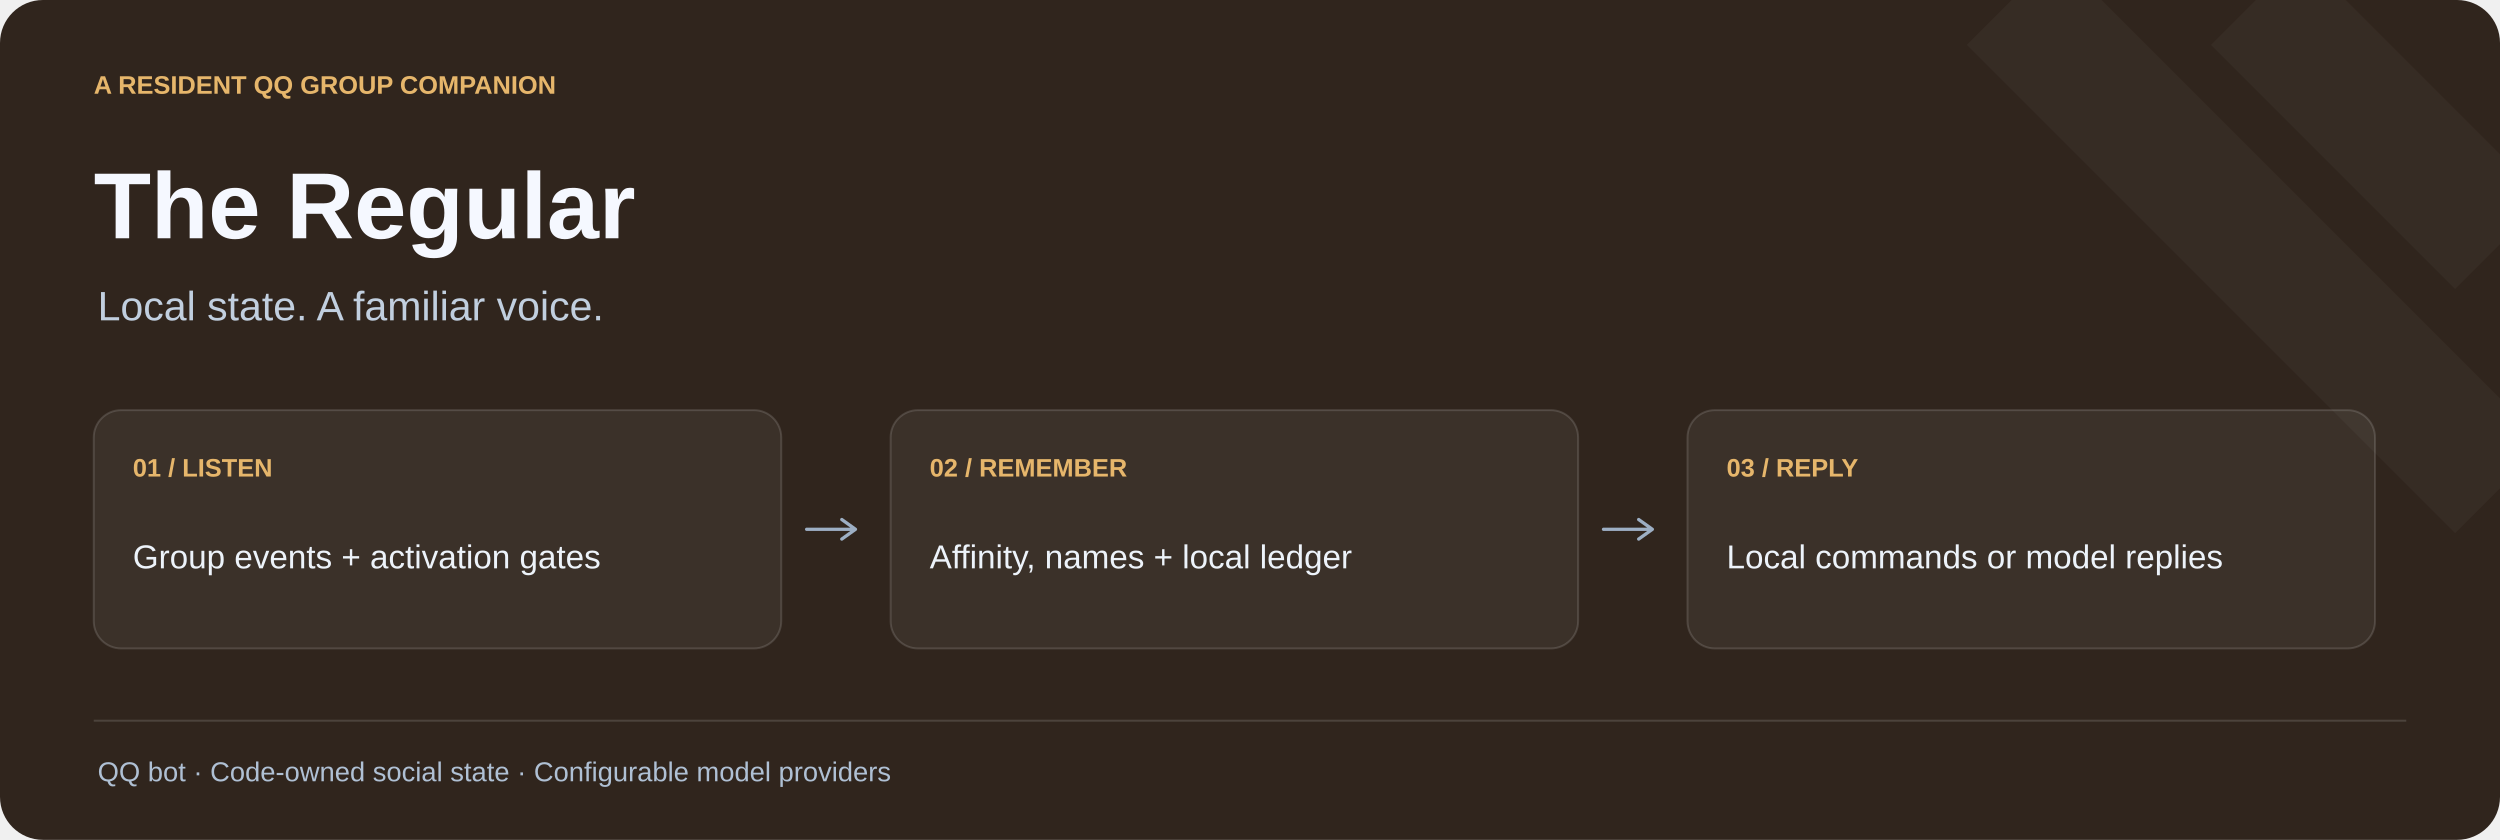
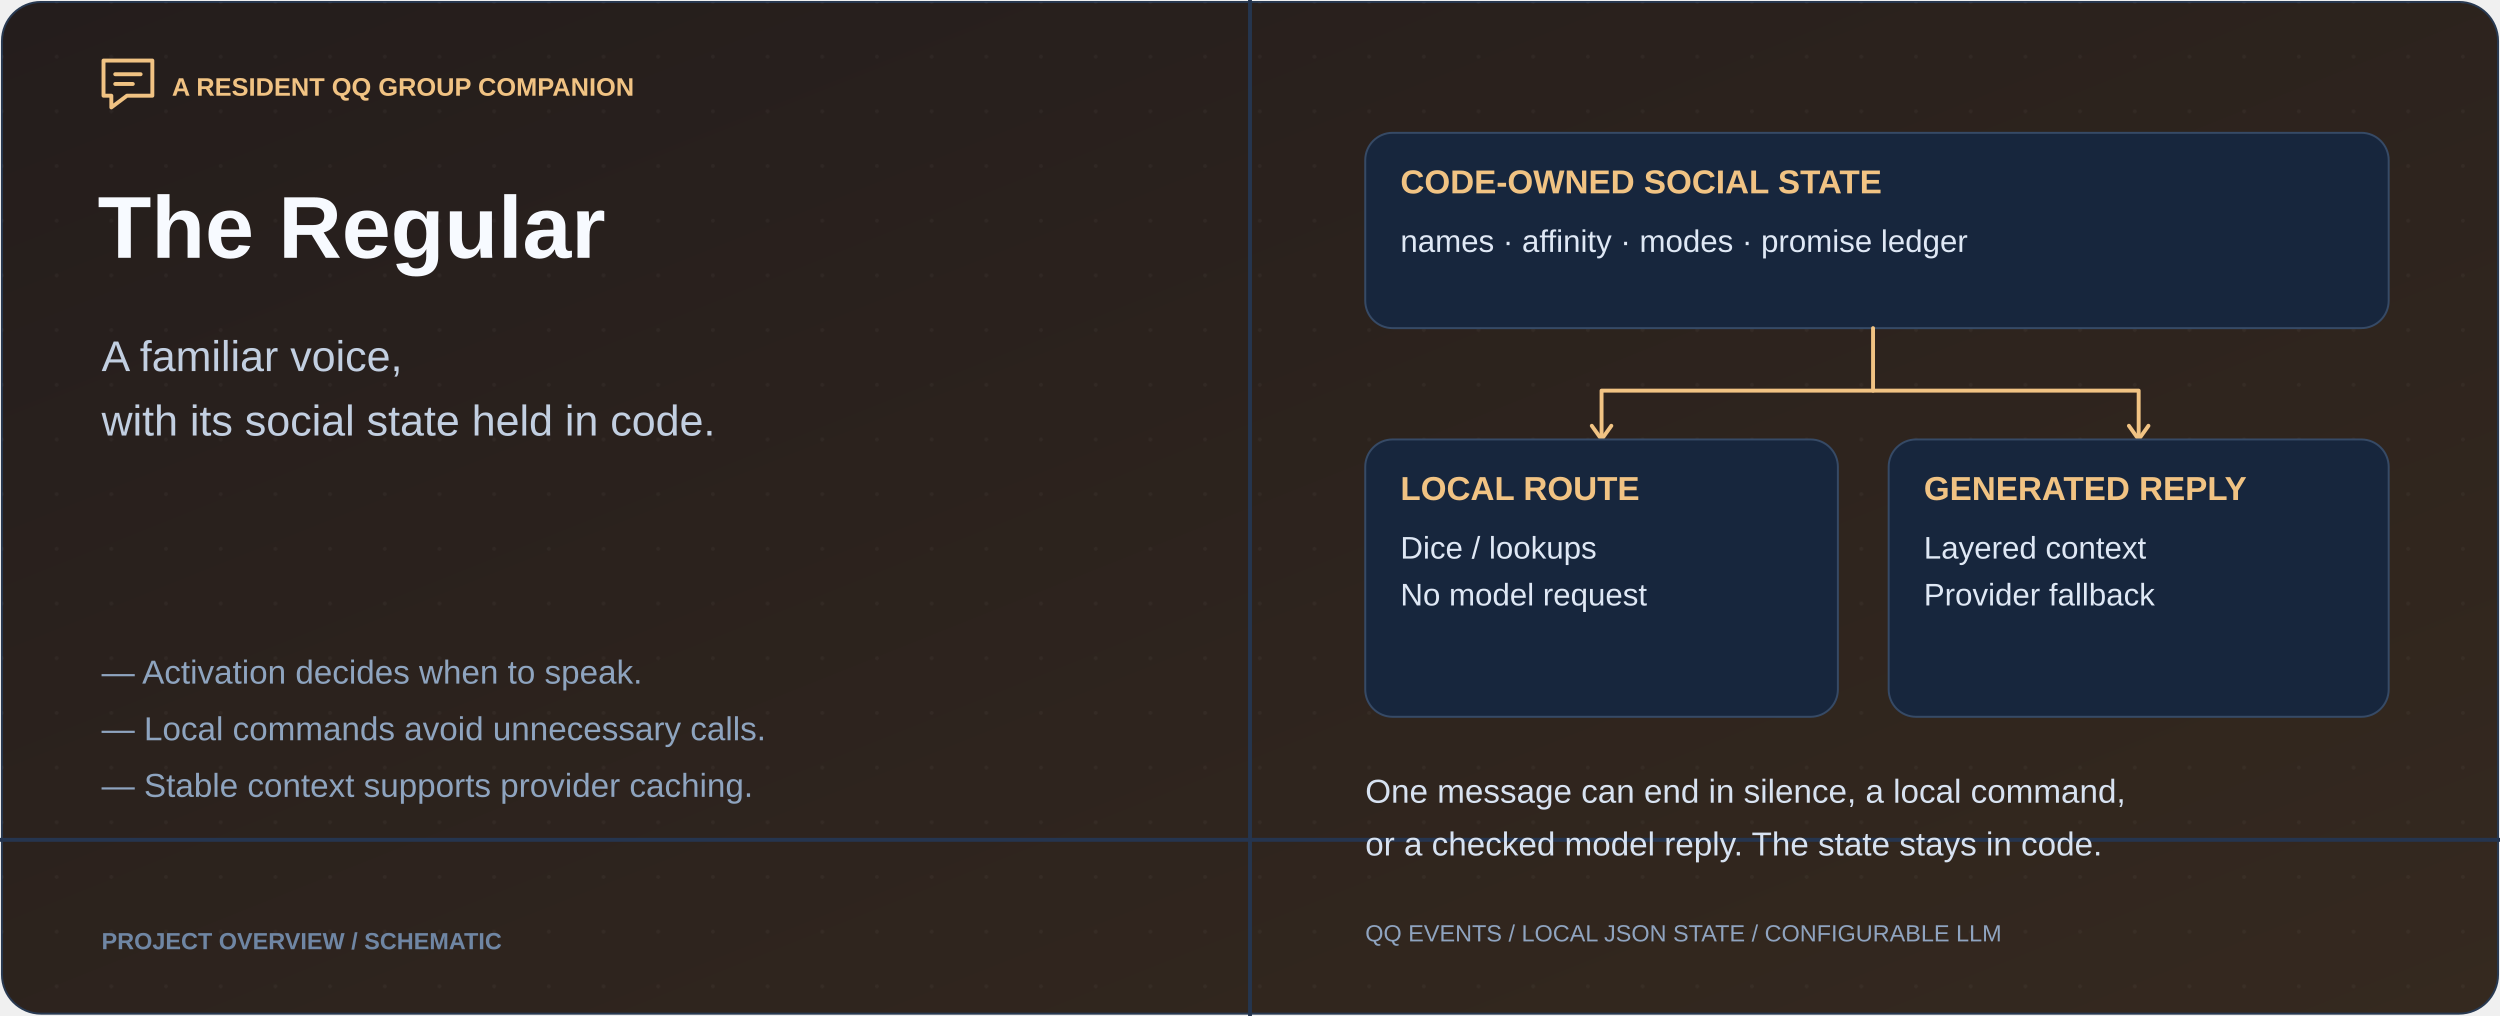
- <svg xmlns="http://www.w3.org/2000/svg" width="1280" height="430" viewBox="0 0 1280 430" role="img" aria-labelledby="t d">
-   <rect width="1280" height="430" rx="22" fill="#30251D" />
-   <path d="M1030 0 1280 250M1155 0l125 125" stroke="#FFFFFF" stroke-opacity=".035" stroke-width="65" />
+ <svg xmlns="http://www.w3.org/2000/svg" width="1280" height="520" viewBox="0 0 1280 520" role="img" aria-labelledby="title desc">
+   <defs>
+     <linearGradient id="project-bg" x2="1" y2="1">
+       <stop stop-color="#241D1C" />
+       <stop offset="1" stop-color="#35291F" />
+     </linearGradient>
+     <pattern id="texture" width="28" height="28" patternUnits="userSpaceOnUse">
+       <circle cx="1" cy="1" r="1" fill="#FFFFFF" fill-opacity=".035" />
+     </pattern>
+   </defs>
  <g font-family="Arial, 'PingFang SC', 'Microsoft YaHei', sans-serif">
-     <text x="48" y="48" font-size="13" fill="#E6B66B" font-weight="650" text-anchor="start">A RESIDENT QQ GROUP COMPANION</text>
-     <text x="48" y="122" font-size="48" fill="#F5F8FF" font-weight="700" text-anchor="start">The Regular</text>
-     <text x="50" y="164" font-size="21" fill="#C1CFDF" font-weight="400" text-anchor="start">Local state. A familiar voice.</text>
-     <rect x="48" y="210" width="352" height="122" rx="14" fill="#FFFFFF" fill-opacity=".055" stroke="#FFFFFF" stroke-opacity=".14" />
-     <text x="68" y="244" font-size="13" fill="#E6B66B" font-weight="650" text-anchor="start">01 / LISTEN</text>
-     <text x="68" y="291" font-size="17" fill="#EDF3FA" font-weight="500" text-anchor="start">Group events + activation gates</text>
-     <path d="M413 271h25m-7-5 7 5-7 5" fill="none" stroke="#9DAFC4" stroke-width="1.7" stroke-linecap="round" stroke-linejoin="round" />
-     <rect x="456" y="210" width="352" height="122" rx="14" fill="#FFFFFF" fill-opacity=".055" stroke="#FFFFFF" stroke-opacity=".14" />
-     <text x="476" y="244" font-size="13" fill="#E6B66B" font-weight="650" text-anchor="start">02 / REMEMBER</text>
-     <text x="476" y="291" font-size="17" fill="#EDF3FA" font-weight="500" text-anchor="start">Affinity, names + local ledger</text>
-     <path d="M821 271h25m-7-5 7 5-7 5" fill="none" stroke="#9DAFC4" stroke-width="1.7" stroke-linecap="round" stroke-linejoin="round" />
-     <rect x="864" y="210" width="352" height="122" rx="14" fill="#FFFFFF" fill-opacity=".055" stroke="#FFFFFF" stroke-opacity=".14" />
-     <text x="884" y="244" font-size="13" fill="#E6B66B" font-weight="650" text-anchor="start">03 / REPLY</text>
-     <text x="884" y="291" font-size="17" fill="#EDF3FA" font-weight="500" text-anchor="start">Local commands or model replies</text>
-     <path d="M48 369h1184" stroke="#FFFFFF" stroke-opacity=".14" />
-     <text x="50" y="400" font-size="14" fill="#AFC0D4" font-weight="400" text-anchor="start">QQ bot · Code-owned social state · Configurable model providers</text>
+     <rect x="1" y="1" width="1278" height="518" rx="20" fill="url(#project-bg)" stroke="#283951" />
+     <rect x="1" y="1" width="1278" height="518" rx="20" fill="url(#texture)" />
+     <path d="M53 31h25v18H65l-8 6v-6h-4zM59 38h13M59 43h9" fill="none" stroke="#F1C383" stroke-width="2" stroke-linecap="round" stroke-linejoin="round" />
+     <path d="M0 430H1280M640 0V520" fill="none" stroke="#25354F" stroke-width="2" stroke-linecap="round" stroke-linejoin="round" />
+     <text x="88" y="49" font-size="13" fill="#F1C383" font-weight="700" text-anchor="start">A RESIDENT QQ GROUP COMPANION</text>
+     <text x="50" y="132" font-size="45" fill="#F7FAFF" font-weight="700" text-anchor="start">The Regular</text>
+     <text x="52" y="190" font-size="22" fill="#C2CFE1" font-weight="400" text-anchor="start">A familiar voice,</text>
+     <text x="52" y="223" font-size="22" fill="#C2CFE1" font-weight="400" text-anchor="start">with its social state held in code.</text>
+     <text x="52" y="350" font-size="17" fill="#8EA4BF" font-weight="400" text-anchor="start">— Activation decides when to speak.</text>
+     <text x="52" y="379" font-size="17" fill="#8EA4BF" font-weight="400" text-anchor="start">— Local commands avoid unnecessary calls.</text>
+     <text x="52" y="408" font-size="17" fill="#8EA4BF" font-weight="400" text-anchor="start">— Stable context supports provider caching.</text>
+     <text x="52" y="486" font-size="12" fill="#6F86A4" font-weight="700" text-anchor="start">PROJECT OVERVIEW  /  SCHEMATIC</text>
+     <rect x="699" y="68" width="524" height="100" rx="14" fill="#17263D" stroke="#364A66" />
+     <text x="717" y="99" font-size="17" fill="#F1C383" font-weight="700" text-anchor="start">CODE-OWNED SOCIAL STATE</text>
+     <text x="717" y="129" font-size="16" fill="#DFE8F5" font-weight="400" text-anchor="start">names  ·  affinity  ·  modes  ·  promise ledger</text>
+     <path d="M959 168V200H820V225" fill="none" stroke="#F1C383" stroke-width="2" stroke-linecap="round" stroke-linejoin="round" />
+     <path d="M959 200H1095V225" fill="none" stroke="#F1C383" stroke-width="2" stroke-linecap="round" stroke-linejoin="round" />
+     <path d="M815 218l5 7 5-7M1090 218l5 7 5-7" fill="none" stroke="#F1C383" stroke-width="2" stroke-linecap="round" stroke-linejoin="round" />
+     <rect x="699" y="225" width="242" height="142" rx="14" fill="#17263D" stroke="#364A66" />
+     <text x="717" y="256" font-size="17" fill="#F1C383" font-weight="700" text-anchor="start">LOCAL ROUTE</text>
+     <text x="717" y="286" font-size="16" fill="#DFE8F5" font-weight="400" text-anchor="start">Dice / lookups</text>
+     <text x="717" y="310" font-size="16" fill="#DFE8F5" font-weight="400" text-anchor="start">No model request</text>
+     <rect x="967" y="225" width="256" height="142" rx="14" fill="#17263D" stroke="#364A66" />
+     <text x="985" y="256" font-size="17" fill="#F1C383" font-weight="700" text-anchor="start">GENERATED REPLY</text>
+     <text x="985" y="286" font-size="16" fill="#DFE8F5" font-weight="400" text-anchor="start">Layered context</text>
+     <text x="985" y="310" font-size="16" fill="#DFE8F5" font-weight="400" text-anchor="start">Provider fallback</text>
+     <text x="699" y="411" font-size="17" fill="#D7E2F1" font-weight="400" text-anchor="start">One message can end in silence, a local command,</text>
+     <text x="699" y="438" font-size="17" fill="#D7E2F1" font-weight="400" text-anchor="start">or a checked model reply. The state stays in code.</text>
+     <text x="699" y="482" font-size="12" fill="#8FA4C0" font-weight="400" text-anchor="start">QQ EVENTS   /   LOCAL JSON STATE   /   CONFIGURABLE LLM</text>
  </g>
</svg>
